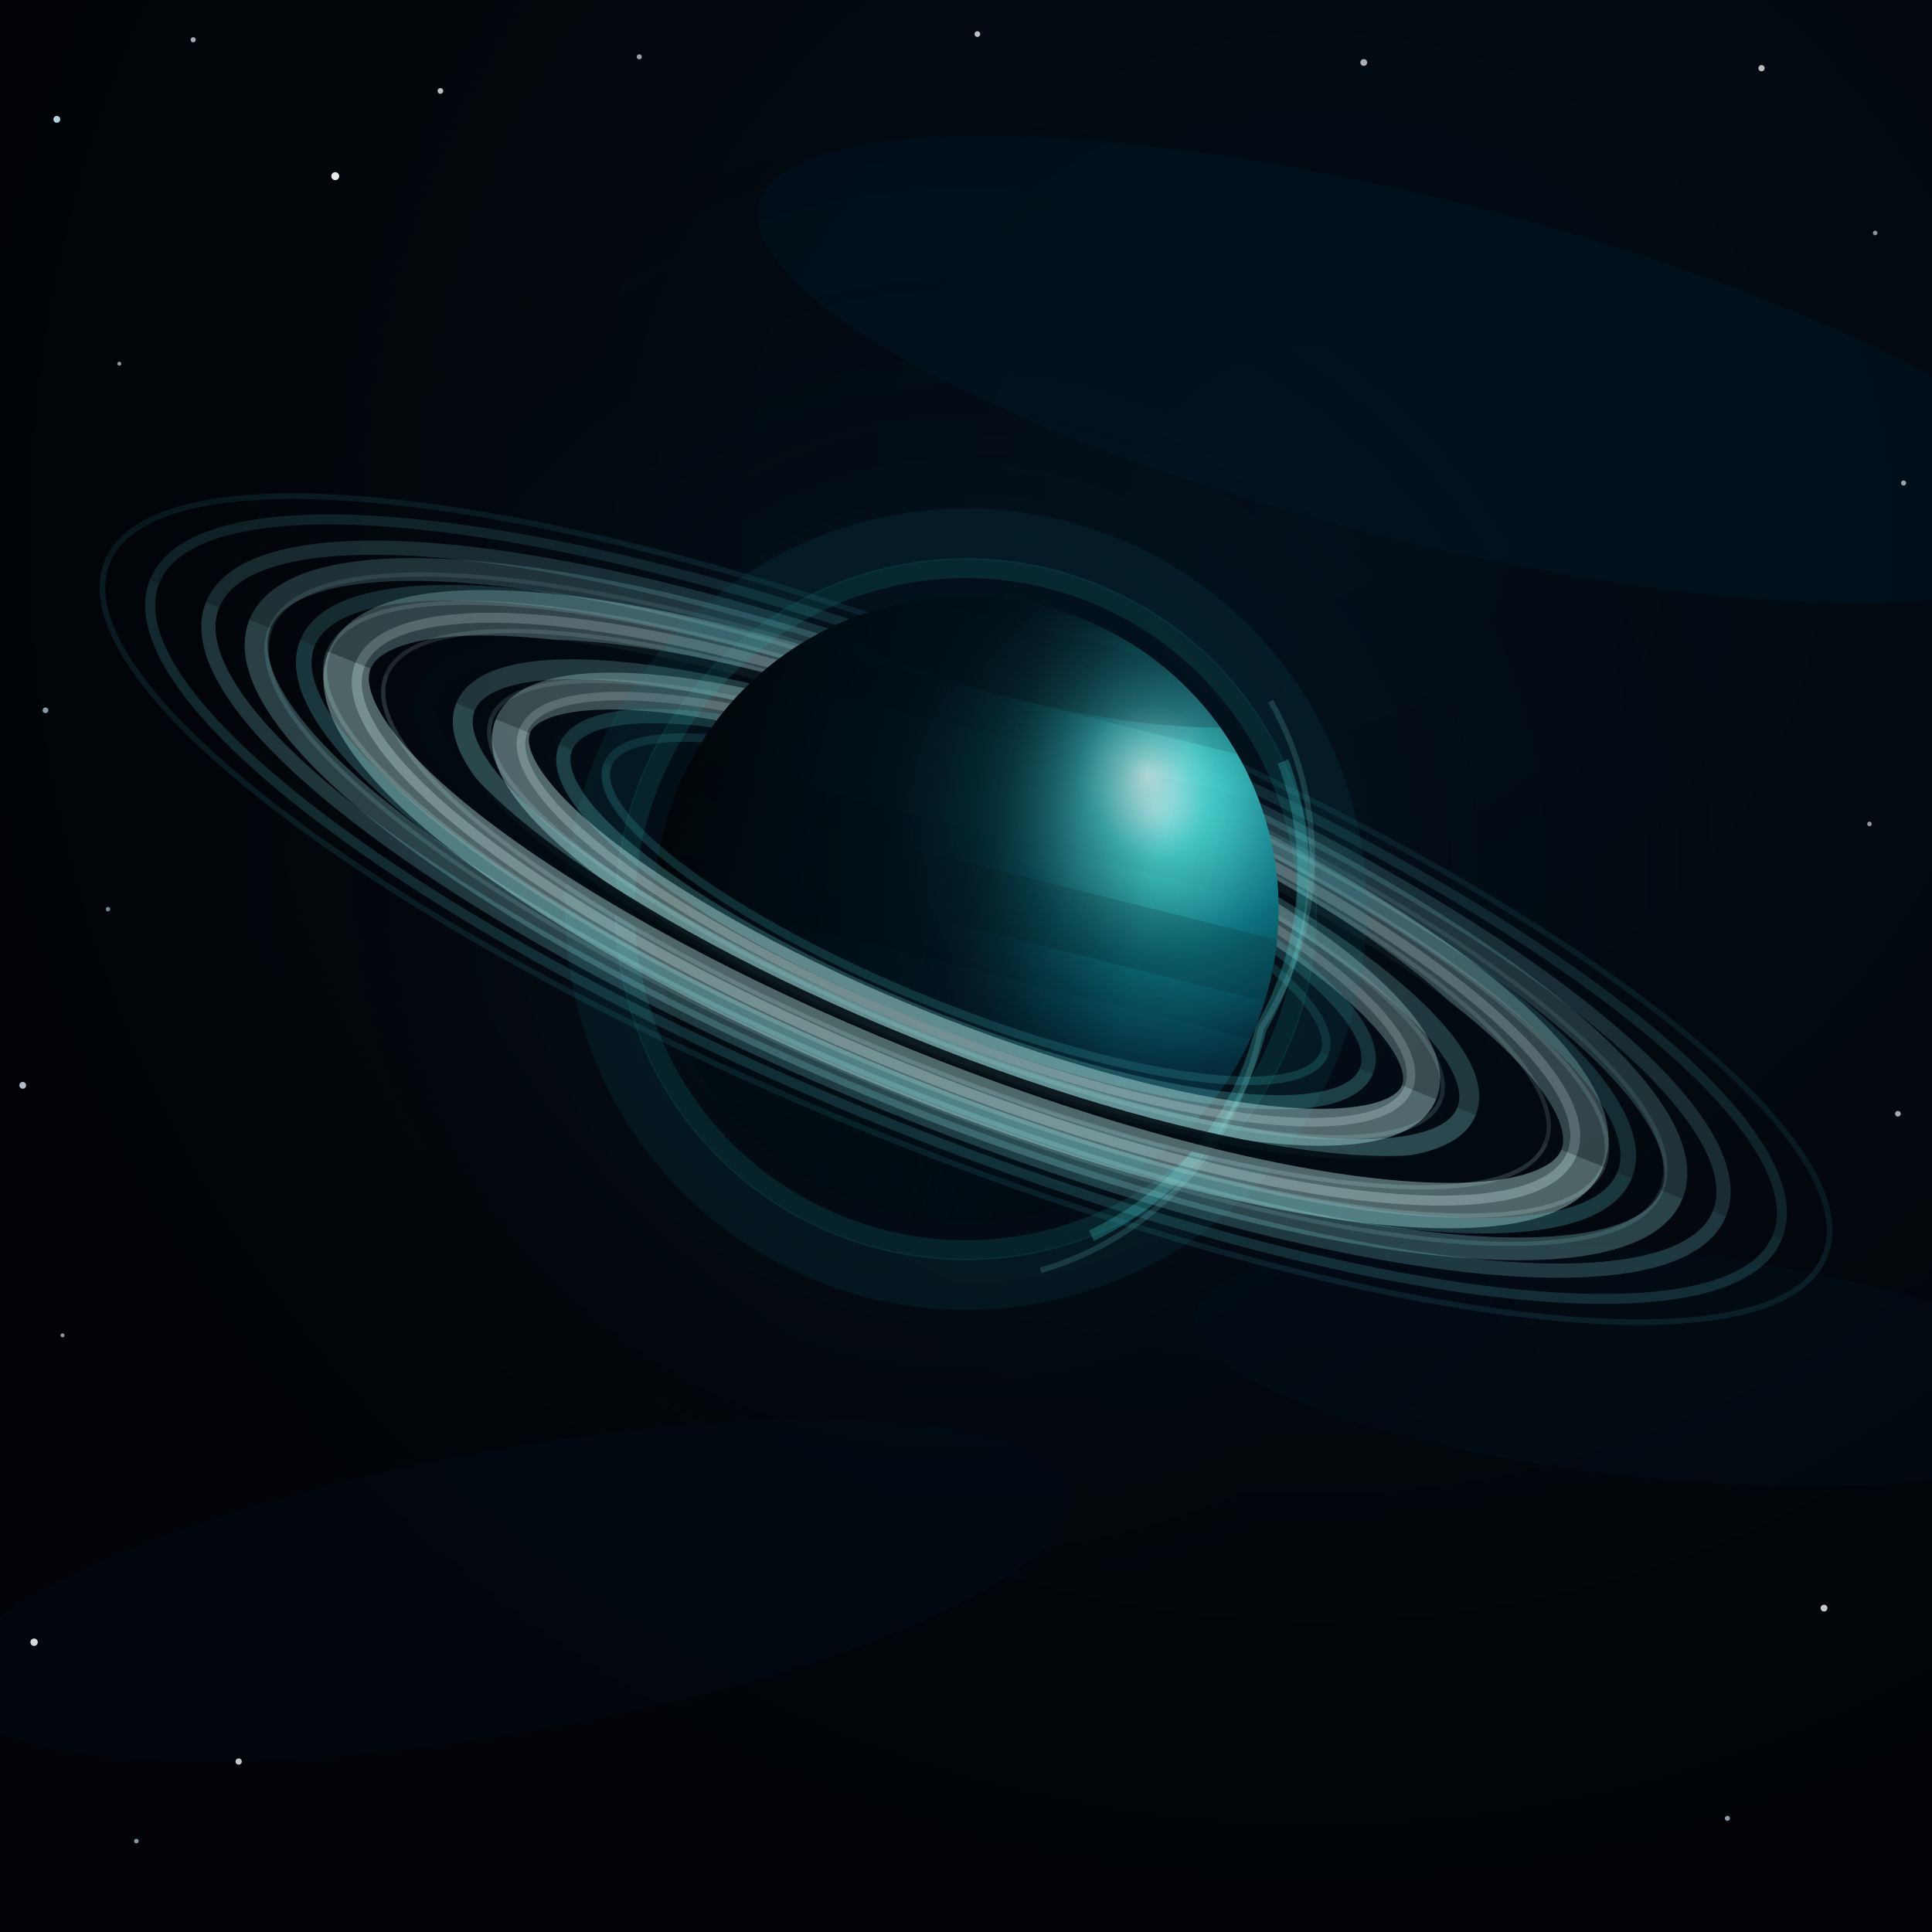
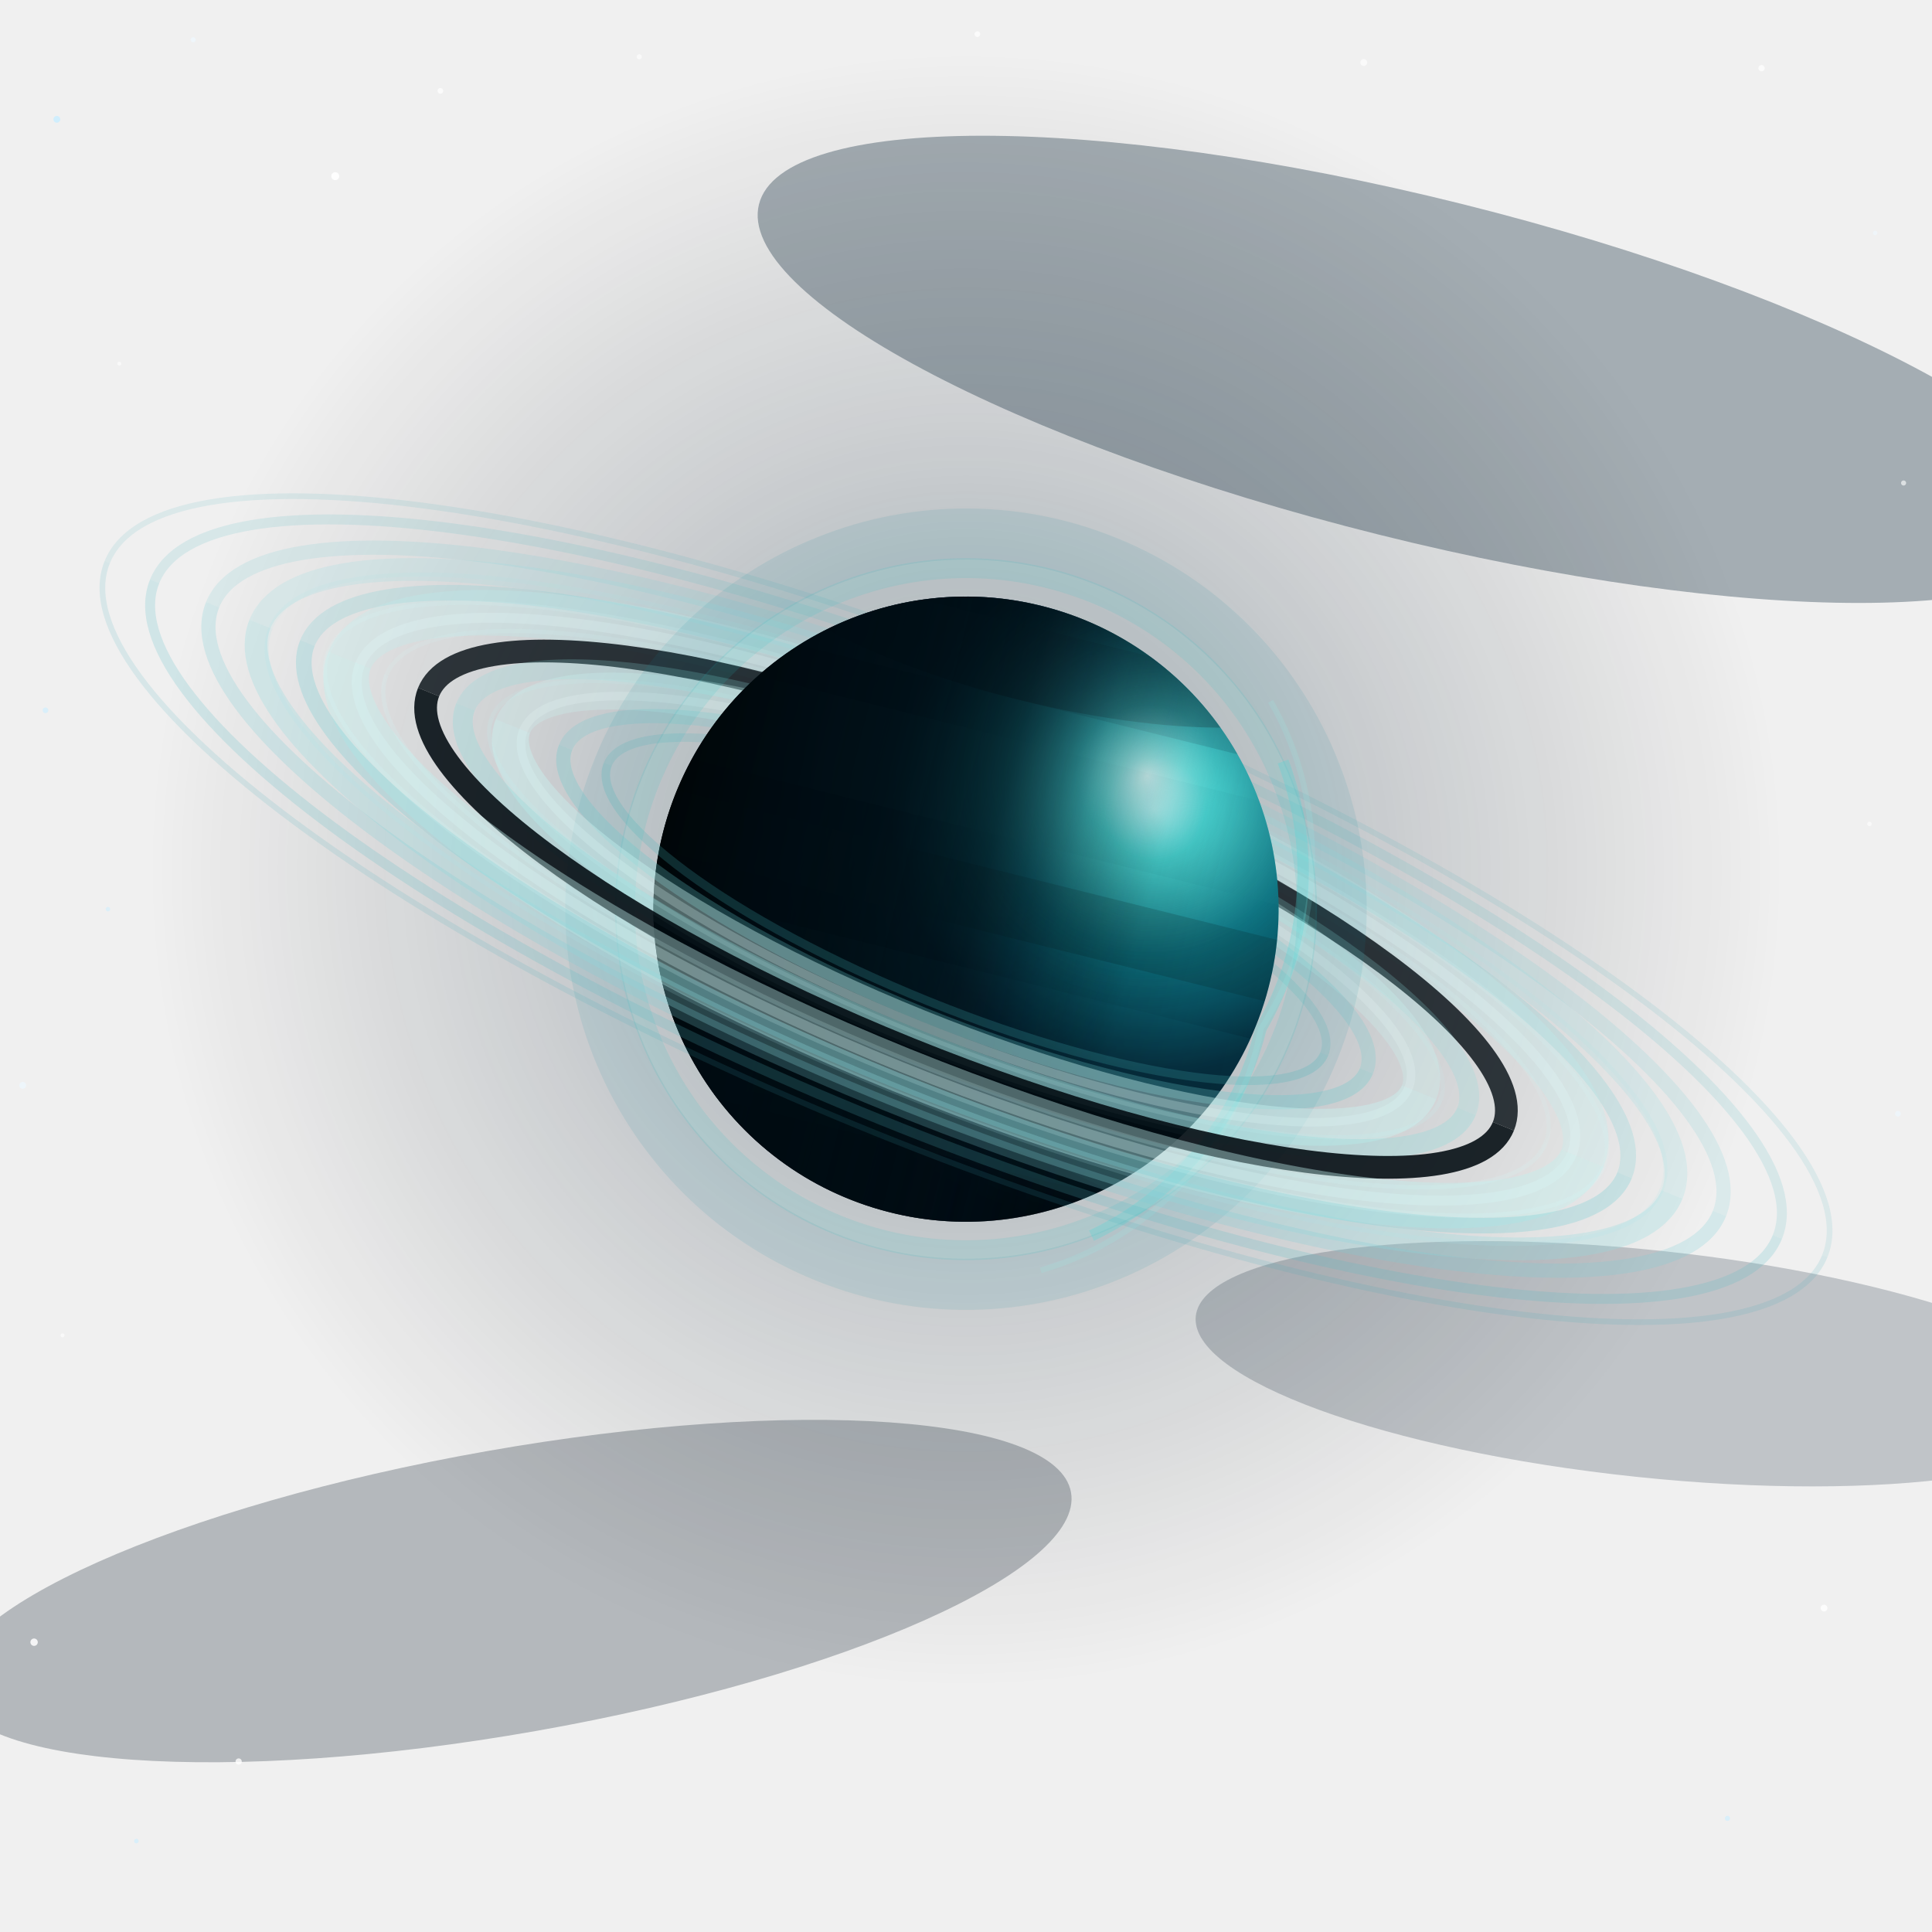
<svg xmlns="http://www.w3.org/2000/svg" width="100%" viewBox="0 0 680 680">
  <defs>
-     <radialGradient id="bg" cx="68%" cy="28%" r="72%">
-       <stop offset="0%" stop-color="#030e18" />
-       <stop offset="100%" stop-color="#010306" />
-     </radialGradient>
    <radialGradient id="sceneGlow" cx="50%" cy="48%" r="42%">
      <stop offset="0%" stop-color="#0a3848" stop-opacity="0.38" />
      <stop offset="55%" stop-color="#041828" stop-opacity="0.15" />
      <stop offset="100%" stop-color="#000" stop-opacity="0" />
    </radialGradient>
    <radialGradient id="pDay" cx="72%" cy="24%" r="68%">
      <stop offset="0%" stop-color="#ccfffe" />
      <stop offset="12%" stop-color="#44d4d0" />
      <stop offset="34%" stop-color="#0c7888" />
      <stop offset="62%" stop-color="#032434" />
      <stop offset="100%" stop-color="#000a10" />
    </radialGradient>
    <linearGradient id="nightShadow" x1="0%" y1="0%" x2="100%" y2="0%">
      <stop offset="0%" stop-color="#000608" stop-opacity="0.98" />
      <stop offset="15%" stop-color="#000a10" stop-opacity="0.93" />
      <stop offset="32%" stop-color="#000c12" stop-opacity="0.78" />
      <stop offset="50%" stop-color="#010e14" stop-opacity="0.48" />
      <stop offset="65%" stop-color="#021018" stop-opacity="0.18" />
      <stop offset="78%" stop-color="#000" stop-opacity="0.05" />
      <stop offset="88%" stop-color="#000" stop-opacity="0" />
      <stop offset="100%" stop-color="#000" stop-opacity="0" />
    </linearGradient>
    <radialGradient id="shine" cx="73%" cy="22%" r="38%">
      <stop offset="0%" stop-color="#f0ffff" stop-opacity="0.72" />
      <stop offset="30%" stop-color="#60e8e8" stop-opacity="0.28" />
      <stop offset="100%" stop-color="#000" stop-opacity="0" />
    </radialGradient>
    <linearGradient id="ringShadow" x1="0%" y1="0%" x2="100%" y2="0%">
      <stop offset="0%" stop-color="#000" stop-opacity="0" />
      <stop offset="22%" stop-color="#000" stop-opacity="0" />
      <stop offset="36%" stop-color="#000810" stop-opacity="0.42" />
      <stop offset="50%" stop-color="#000810" stop-opacity="0.55" />
      <stop offset="64%" stop-color="#000810" stop-opacity="0.34" />
      <stop offset="78%" stop-color="#000" stop-opacity="0.08" />
      <stop offset="100%" stop-color="#000" stop-opacity="0" />
    </linearGradient>
    <clipPath id="pClip">
      <circle cx="340" cy="320" r="110" />
    </clipPath>
  </defs>
-   <rect width="680" height="680" fill="url(#bg)" />
  <ellipse cx="500" cy="130" rx="240" ry="60" fill="#001c30" opacity="0.32" transform="rotate(14,500,130)" />
  <ellipse cx="180" cy="560" rx="200" ry="50" fill="#00101e" opacity="0.25" transform="rotate(-10,180,560)" />
  <ellipse cx="580" cy="480" rx="160" ry="40" fill="#001428" opacity="0.20" transform="rotate(6,580,480)" />
  <circle cx="20" cy="42" r="1.2" fill="#cceeff" opacity="0.88" />
  <circle cx="68" cy="14" r="0.9" fill="#eef8ff" opacity="0.70" />
  <circle cx="118" cy="62" r="1.4" fill="#fff" opacity="0.92" />
  <circle cx="42" cy="128" r="0.7" fill="#fff" opacity="0.58" />
  <circle cx="16" cy="250" r="1.0" fill="#cceeff" opacity="0.65" />
  <circle cx="8" cy="382" r="1.2" fill="#eef8ff" opacity="0.75" />
  <circle cx="22" cy="470" r="0.7" fill="#fff" opacity="0.58" />
  <circle cx="12" cy="578" r="1.3" fill="#fff" opacity="0.85" />
  <circle cx="48" cy="648" r="0.8" fill="#cceeff" opacity="0.65" />
  <circle cx="155" cy="32" r="1.0" fill="#fff" opacity="0.75" />
  <circle cx="84" cy="620" r="1.1" fill="#fff" opacity="0.78" />
  <circle cx="620" cy="24" r="1.1" fill="#fff" opacity="0.72" />
  <circle cx="660" cy="82" r="0.8" fill="#eef8ff" opacity="0.58" />
  <circle cx="670" cy="170" r="0.9" fill="#fff" opacity="0.62" />
  <circle cx="668" cy="392" r="1.0" fill="#eef8ff" opacity="0.68" />
  <circle cx="642" cy="566" r="1.2" fill="#fff" opacity="0.78" />
  <circle cx="608" cy="640" r="0.9" fill="#cceeff" opacity="0.65" />
  <circle cx="344" cy="12" r="1.0" fill="#fff" opacity="0.75" />
  <circle cx="480" cy="22" r="1.2" fill="#fff" opacity="0.68" />
  <circle cx="225" cy="20" r="0.9" fill="#fff" opacity="0.62" />
  <circle cx="38" cy="320" r="0.8" fill="#cceeff" opacity="0.55" />
  <circle cx="658" cy="290" r="0.8" fill="#fff" opacity="0.58" />
  <circle cx="340" cy="320" r="340" fill="url(#sceneGlow)" />
  <g transform="rotate(22, 340, 320)">
    <path d="M 14 320 A 326 85 0 0 1 666 320" fill="none" stroke="#38a8b4" stroke-width="2" opacity="0.12" />
    <path d="M 32 320 A 308 80 0 0 1 648 320" fill="none" stroke="#50b8c2" stroke-width="3.5" opacity="0.16" />
    <path d="M 54 320 A 286 74 0 0 1 626 320" fill="none" stroke="#78ccd4" stroke-width="5" opacity="0.18" />
    <path d="M 72 320 A 268 70 0 0 1 608 320" fill="none" stroke="#90dce0" stroke-width="8" opacity="0.20" />
    <path d="M 90 320 A 250 65 0 0 1 590 320" fill="none" stroke="#60c8ce" stroke-width="5.5" opacity="0.19" />
    <path d="M 106 320 A 234 61 0 0 1 574 320" fill="none" stroke="#b8f0ee" stroke-width="16" opacity="0.26" />
    <path d="M 110 320 A 230 60 0 0 1 570 320" fill="none" stroke="#e8ffff" stroke-width="3.5" opacity="0.20" />
    <path d="M 136 320 A 204 53 0 0 1 544 320" fill="none" stroke="#010a10" stroke-width="8" opacity="0.80" />
    <path d="M 150 320 A 190 49 0 0 1 530 320" fill="none" stroke="#88dada" stroke-width="7" opacity="0.22" />
    <path d="M 168 320 A 172 45 0 0 1 512 320" fill="none" stroke="#c8f4f2" stroke-width="13" opacity="0.28" />
    <path d="M 172 320 A 168 44 0 0 1 508 320" fill="none" stroke="#eeffff" stroke-width="3" opacity="0.18" />
    <path d="M 188 320 A 152 40 0 0 1 492 320" fill="none" stroke="#60c8cc" stroke-width="5" opacity="0.20" />
    <path d="M 204 320 A 136 35 0 0 1 476 320" fill="none" stroke="#40b0b8" stroke-width="3" opacity="0.17" />
    <path d="M 98" cy="320" fill="none" />
    <path d="M 98 320 A 242 63 0 0 1 582 320" fill="none" stroke="#d0f8f8" stroke-width="1.5" opacity="0.14" />
    <path d="M 120 320 A 220 57 0 0 1 560 320" fill="none" stroke="#d0f8f8" stroke-width="1.5" opacity="0.13" />
    <path d="M 76 320 A 264 69 0 0 1 604 320" fill="none" stroke="#a8e4e8" stroke-width="1.5" opacity="0.11" />
    <path d="M 160 320 A 180 47 0 0 1 520 320" fill="none" stroke="#c0f0f0" stroke-width="1.5" opacity="0.13" />
    <circle cx="340" cy="320" r="132" fill="none" stroke="#0a8898" stroke-width="18" opacity="0.10" />
    <circle cx="340" cy="320" r="120" fill="none" stroke="#22c0c0" stroke-width="7" opacity="0.13" />
    <circle cx="340" cy="320" r="110" fill="url(#pDay)" />
    <g clip-path="url(#pClip)" transform="rotate(-8, 340, 320)">
      <rect x="230" y="218" width="220" height="26" fill="#063a4a" opacity="0.28" />
      <rect x="230" y="258" width="220" height="34" fill="#1a8c92" opacity="0.11" />
      <rect x="230" y="304" width="220" height="22" fill="#042830" opacity="0.24" />
      <rect x="230" y="340" width="220" height="32" fill="#0e7080" opacity="0.12" />
      <rect x="230" y="382" width="220" height="24" fill="#042830" opacity="0.24" />
      <ellipse cx="340" cy="212" rx="110" ry="32" fill="#010c14" opacity="0.35" />
      <ellipse cx="340" cy="428" rx="110" ry="32" fill="#010c14" opacity="0.40" />
      <rect x="230" y="210" width="220" height="220" fill="url(#ringShadow)" opacity="0.80" />
      <circle cx="340" cy="320" r="110" fill="url(#shine)" />
      <rect x="230" y="210" width="220" height="220" fill="url(#nightShadow)" />
    </g>
    <path d="M 424 230 A 110 110 0 0 1 452 320 A 110 110 0 0 1 424 410" fill="none" stroke="#44dada" stroke-width="4" opacity="0.26" />
    <path d="M 412 212 A 110 110 0 0 1 452 320 A 110 110 0 0 1 412 428" fill="none" stroke="#90f2ee" stroke-width="2" opacity="0.16" />
    <path d="M 204 320 A 136 35 0 0 0 476 320" fill="none" stroke="#40b0b8" stroke-width="3" opacity="0.22" />
    <path d="M 188 320 A 152 40 0 0 0 492 320" fill="none" stroke="#60c8cc" stroke-width="5" opacity="0.27" />
    <path d="M 172 320 A 168 44 0 0 0 508 320" fill="none" stroke="#eeffff" stroke-width="3" opacity="0.24" />
    <path d="M 168 320 A 172 45 0 0 0 512 320" fill="none" stroke="#c8f4f2" stroke-width="13" opacity="0.40" />
    <path d="M 150 320 A 190 49 0 0 0 530 320" fill="none" stroke="#88dada" stroke-width="7" opacity="0.30" />
    <path d="M 136 320 A 204 53 0 0 0 544 320" fill="none" stroke="#010a10" stroke-width="8" opacity="0.88" />
    <path d="M 110 320 A 230 60 0 0 0 570 320" fill="none" stroke="#e8ffff" stroke-width="3.5" opacity="0.28" />
    <path d="M 106 320 A 234 61 0 0 0 574 320" fill="none" stroke="#c0f0ee" stroke-width="16" opacity="0.40" />
    <path d="M 90 320 A 250 65 0 0 0 590 320" fill="none" stroke="#60c8ce" stroke-width="5.5" opacity="0.25" />
    <path d="M 72 320 A 268 70 0 0 0 608 320" fill="none" stroke="#90dce0" stroke-width="8" opacity="0.28" />
    <path d="M 54 320 A 286 74 0 0 0 626 320" fill="none" stroke="#78ccd4" stroke-width="5" opacity="0.24" />
    <path d="M 32 320 A 308 80 0 0 0 648 320" fill="none" stroke="#50b8c2" stroke-width="3.5" opacity="0.20" />
    <path d="M 14 320 A 326 85 0 0 0 666 320" fill="none" stroke="#38a8b4" stroke-width="2" opacity="0.14" />
    <path d="M 98 320 A 242 63 0 0 0 582 320" fill="none" stroke="#d0f8f8" stroke-width="1.5" opacity="0.18" />
    <path d="M 120 320 A 220 57 0 0 0 560 320" fill="none" stroke="#d0f8f8" stroke-width="1.5" opacity="0.17" />
    <path d="M 76 320 A 264 69 0 0 0 604 320" fill="none" stroke="#a8e4e8" stroke-width="1.5" opacity="0.15" />
    <path d="M 160 320 A 180 47 0 0 0 520 320" fill="none" stroke="#c0f0f0" stroke-width="1.5" opacity="0.16" />
  </g>
</svg>
